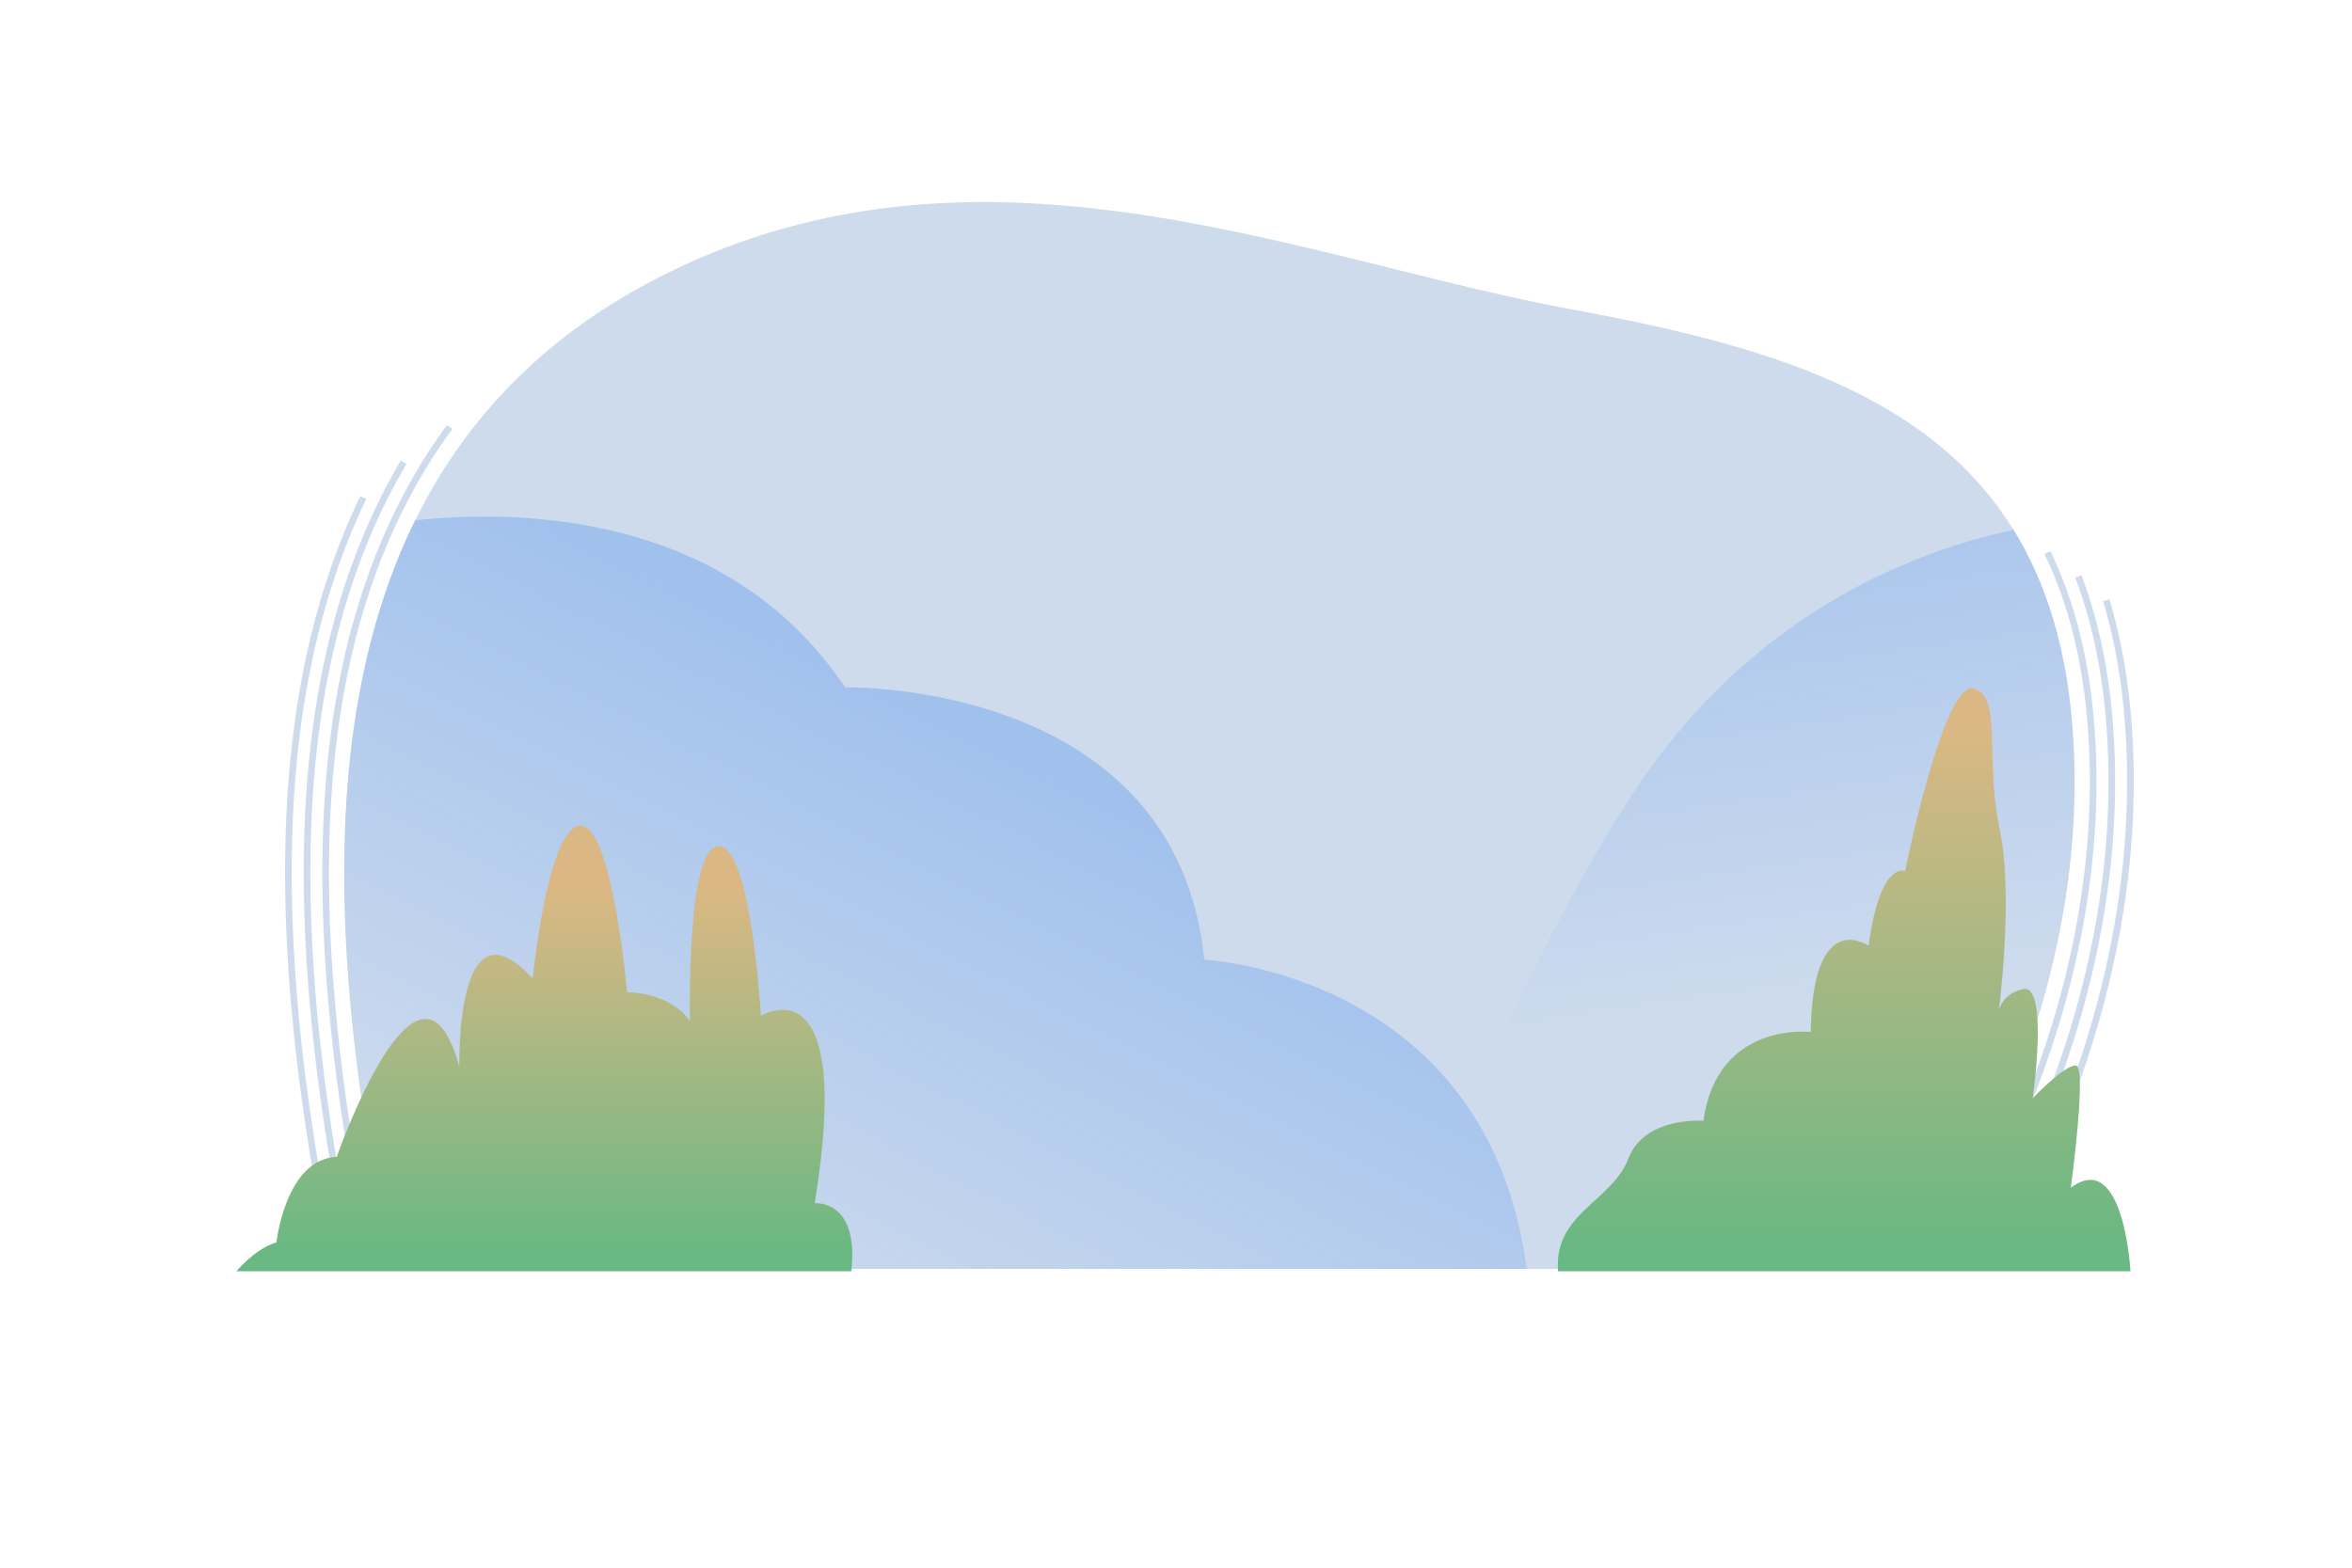
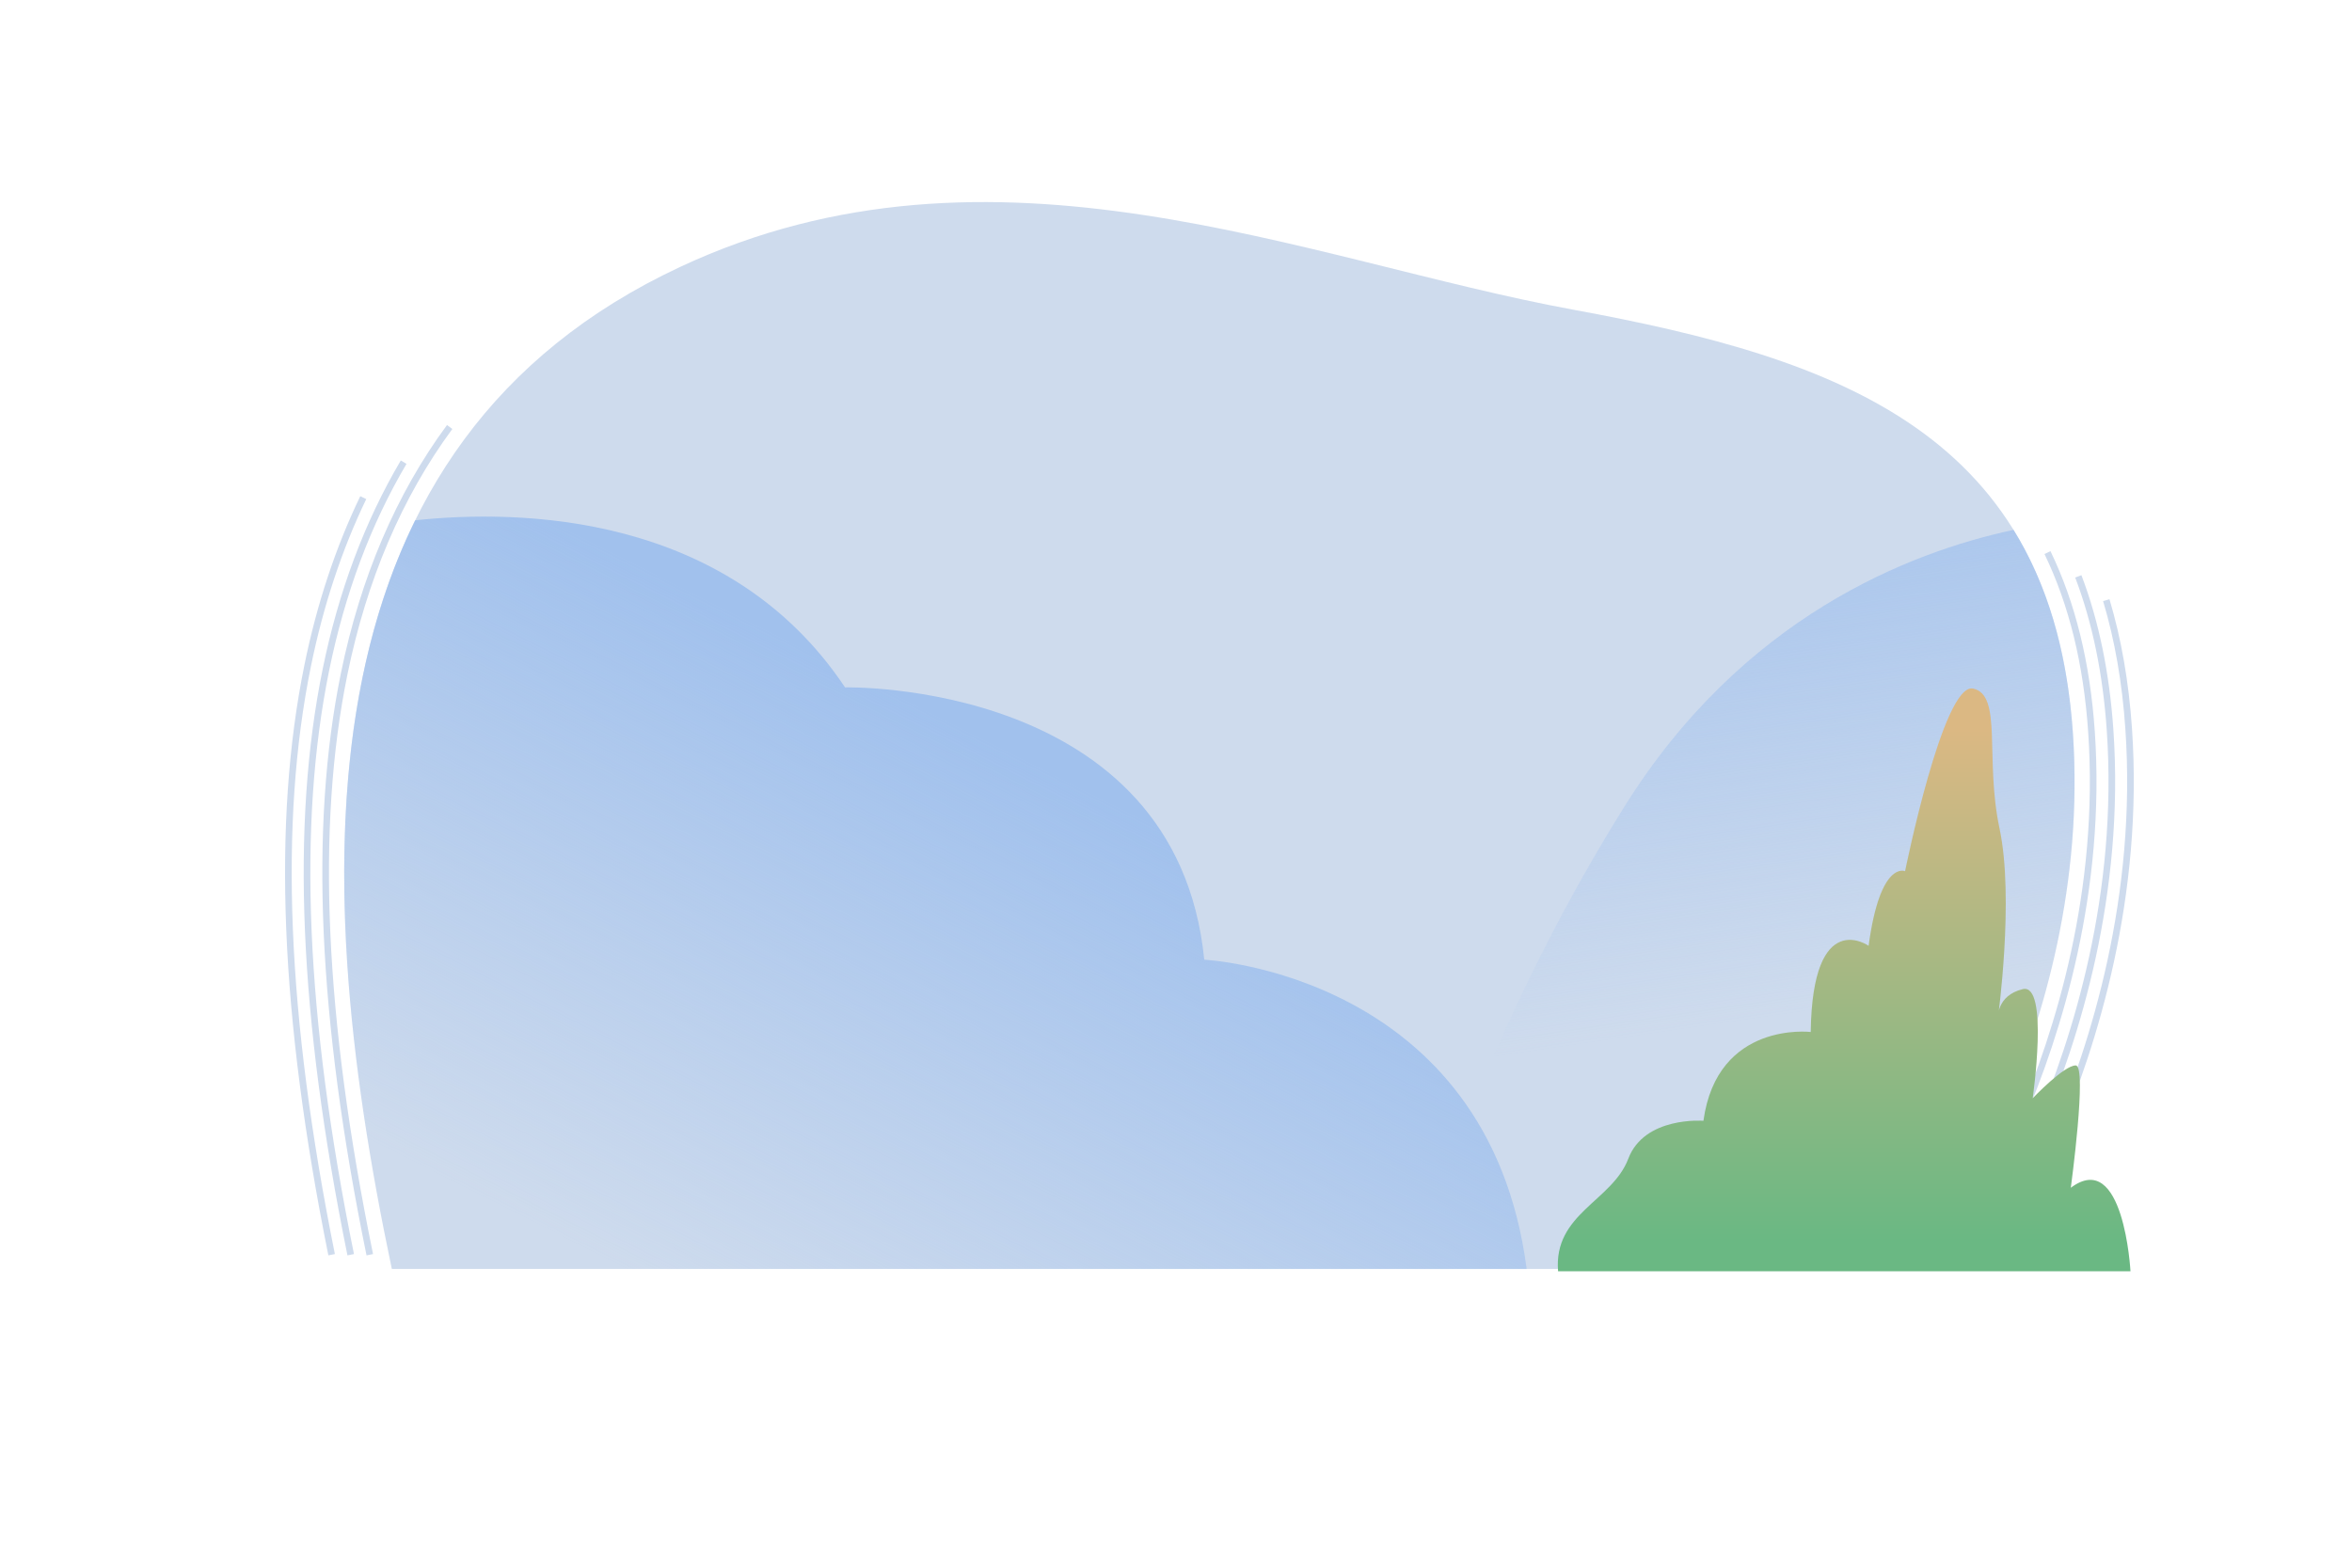
<svg xmlns="http://www.w3.org/2000/svg" version="1.1" x="0px" y="0px" viewBox="0 0 750 500" style="enable-background:new 0 0 750 500;" xml:space="preserve">
  <g id="bg">
    <g>
      <g>
        <path style="fill:none;stroke:#CEDBED;stroke-width:2.118;stroke-miterlimit:10;" d="M671.645,191.411     c3.757,12.528,6.13,26.199,7.147,41.065c3.651,53.423-10.978,100.502-23.892,130.59c-7.241,16.87-14.748,30.422-20.376,39.667" />
        <path style="fill:none;stroke:#CEDBED;stroke-width:2.118;stroke-miterlimit:10;" d="M105.747,400.176     c-15.36-76.25-17.855-137.769-7.643-187.842c3.954-19.393,9.888-37.321,17.729-53.615" />
        <path style="fill:none;stroke:#CEDBED;stroke-width:2.118;stroke-miterlimit:10;" d="M662.727,183.822     c5.529,14.562,8.889,30.898,10.135,49.116c3.56,52.081-10.742,98.075-23.368,127.488c-7.985,18.603-16.268,33.041-21.879,41.97" />
        <path style="fill:none;stroke:#CEDBED;stroke-width:2.118;stroke-miterlimit:10;" d="M111.831,400.181     c-15.42-75.966-18.005-137.033-7.917-186.499c5.034-24.685,13.353-46.901,24.801-66.279" />
        <path style="fill:none;stroke:#CEDBED;stroke-width:2.118;stroke-miterlimit:10;" d="M652.893,176.239     c7.902,16.352,12.547,35.339,14.039,57.161c3.469,50.74-10.507,95.647-22.843,124.386c-8.969,20.895-18.247,36.317-23.549,44.429     " />
        <path style="fill:none;stroke:#CEDBED;stroke-width:2.118;stroke-miterlimit:10;" d="M117.915,400.183     C102.437,324.5,99.76,263.884,109.723,215.03c6.206-30.434,17.534-56.96,33.667-78.841" />
        <path style="fill:#CEDBED;" d="M124.946,404.71H611.46c0,0,56.08-75.221,49.542-170.849     c-6.538-95.627-74.199-119.467-159.389-135.099c-85.19-15.632-184.942-60.275-284.708-13.64     C97.082,141.134,97.056,272.598,124.946,404.71z" />
      </g>
      <linearGradient id="SVGID_1_" gradientUnits="userSpaceOnUse" x1="335.508" y1="233.899" x2="239.322" y2="424.897">
        <stop offset="0.053" style="stop-color:#A1C1ED" />
        <stop offset="1" style="stop-color:#A1C1ED;stop-opacity:0" />
      </linearGradient>
      <path style="fill:url(#SVGID_1_);" d="M384.014,306.093c-8.943-89.304-114.55-86.861-114.55-86.861    c-37.405-56.008-104.327-56.784-137.063-53.289c-32.073,65.072-25.82,151.777-7.455,238.767h361.872    C474.529,310.482,384.014,306.093,384.014,306.093z" />
      <linearGradient id="SVGID_2_" gradientUnits="userSpaceOnUse" x1="527.79" y1="123.818" x2="557.424" y2="325.437">
        <stop offset="0.053" style="stop-color:#A1C1ED" />
        <stop offset="1" style="stop-color:#A1C1ED;stop-opacity:0" />
      </linearGradient>
      <path style="fill:url(#SVGID_2_);" d="M611.46,404.71c0,0,56.08-75.221,49.542-170.849c-1.832-26.789-8.462-47.942-18.929-64.861    c-33.347,7.121-86.39,27.881-124.094,88.271c-36.332,58.195-56.448,113.53-66.539,147.438H611.46z" />
    </g>
    <linearGradient id="SVGID_3_" gradientUnits="userSpaceOnUse" x1="588.055" y1="395.75" x2="588.055" y2="232.696">
      <stop offset="0" style="stop-color:#6AB883" />
      <stop offset="1" style="stop-color:#DBB883" />
    </linearGradient>
    <path style="fill:url(#SVGID_3_);" d="M496.837,405.45H679.36c0,0-2.114-39.303-19.026-26.624c0,0,5.285-38.91,1.586-39.012   c-3.699-0.102-13.741,10.464-13.741,10.464s5.285-36.838-3.171-34.8c-8.456,2.038-7.927,9.359-7.927,9.359   s5.285-38.241,0.529-60.569c-4.756-22.328,1.057-42.672-8.456-44.655c-9.513-1.983-21.668,58.253-21.668,58.253   s-7.927-3.687-11.627,23.795c0,0-17.896-12.684-18.461,27.482c0,0-29.808-3.603-34.212,28.323c0,0-18.805-1.506-23.958,12.095   C514.073,383.161,495.317,387.045,496.837,405.45z" />
-     <linearGradient id="SVGID_4_" gradientUnits="userSpaceOnUse" x1="192.625" y1="398.894" x2="192.625" y2="283.729" gradientTransform="matrix(-1 0 0 1 366.2071 0)">
-       <stop offset="0" style="stop-color:#6AB883" />
-       <stop offset="1" style="stop-color:#DBB883" />
-     </linearGradient>
-     <path style="fill:url(#SVGID_4_);" d="M271.462,405.45H75.396c0,0,6.005-7.274,12.754-9.192c0,0,2.882-26.581,19.225-27.285   c0,0,26.359-75.514,39.125-28.642c0,0-1.501-55.594,23.364-28.203c0,0,4.72-48.011,15.038-48.785   c10.317-0.773,15.06,53.133,15.06,53.133s13.133-0.352,20.064,9.16c0,0-1.311-55.579,9.12-55.746   c10.431-0.167,13.498,54.126,13.498,54.126s29.914-18.639,17.146,59.759C259.789,383.775,274.016,382.361,271.462,405.45z" />
  </g>
  <g id="Layer_1">
</g>
</svg>
